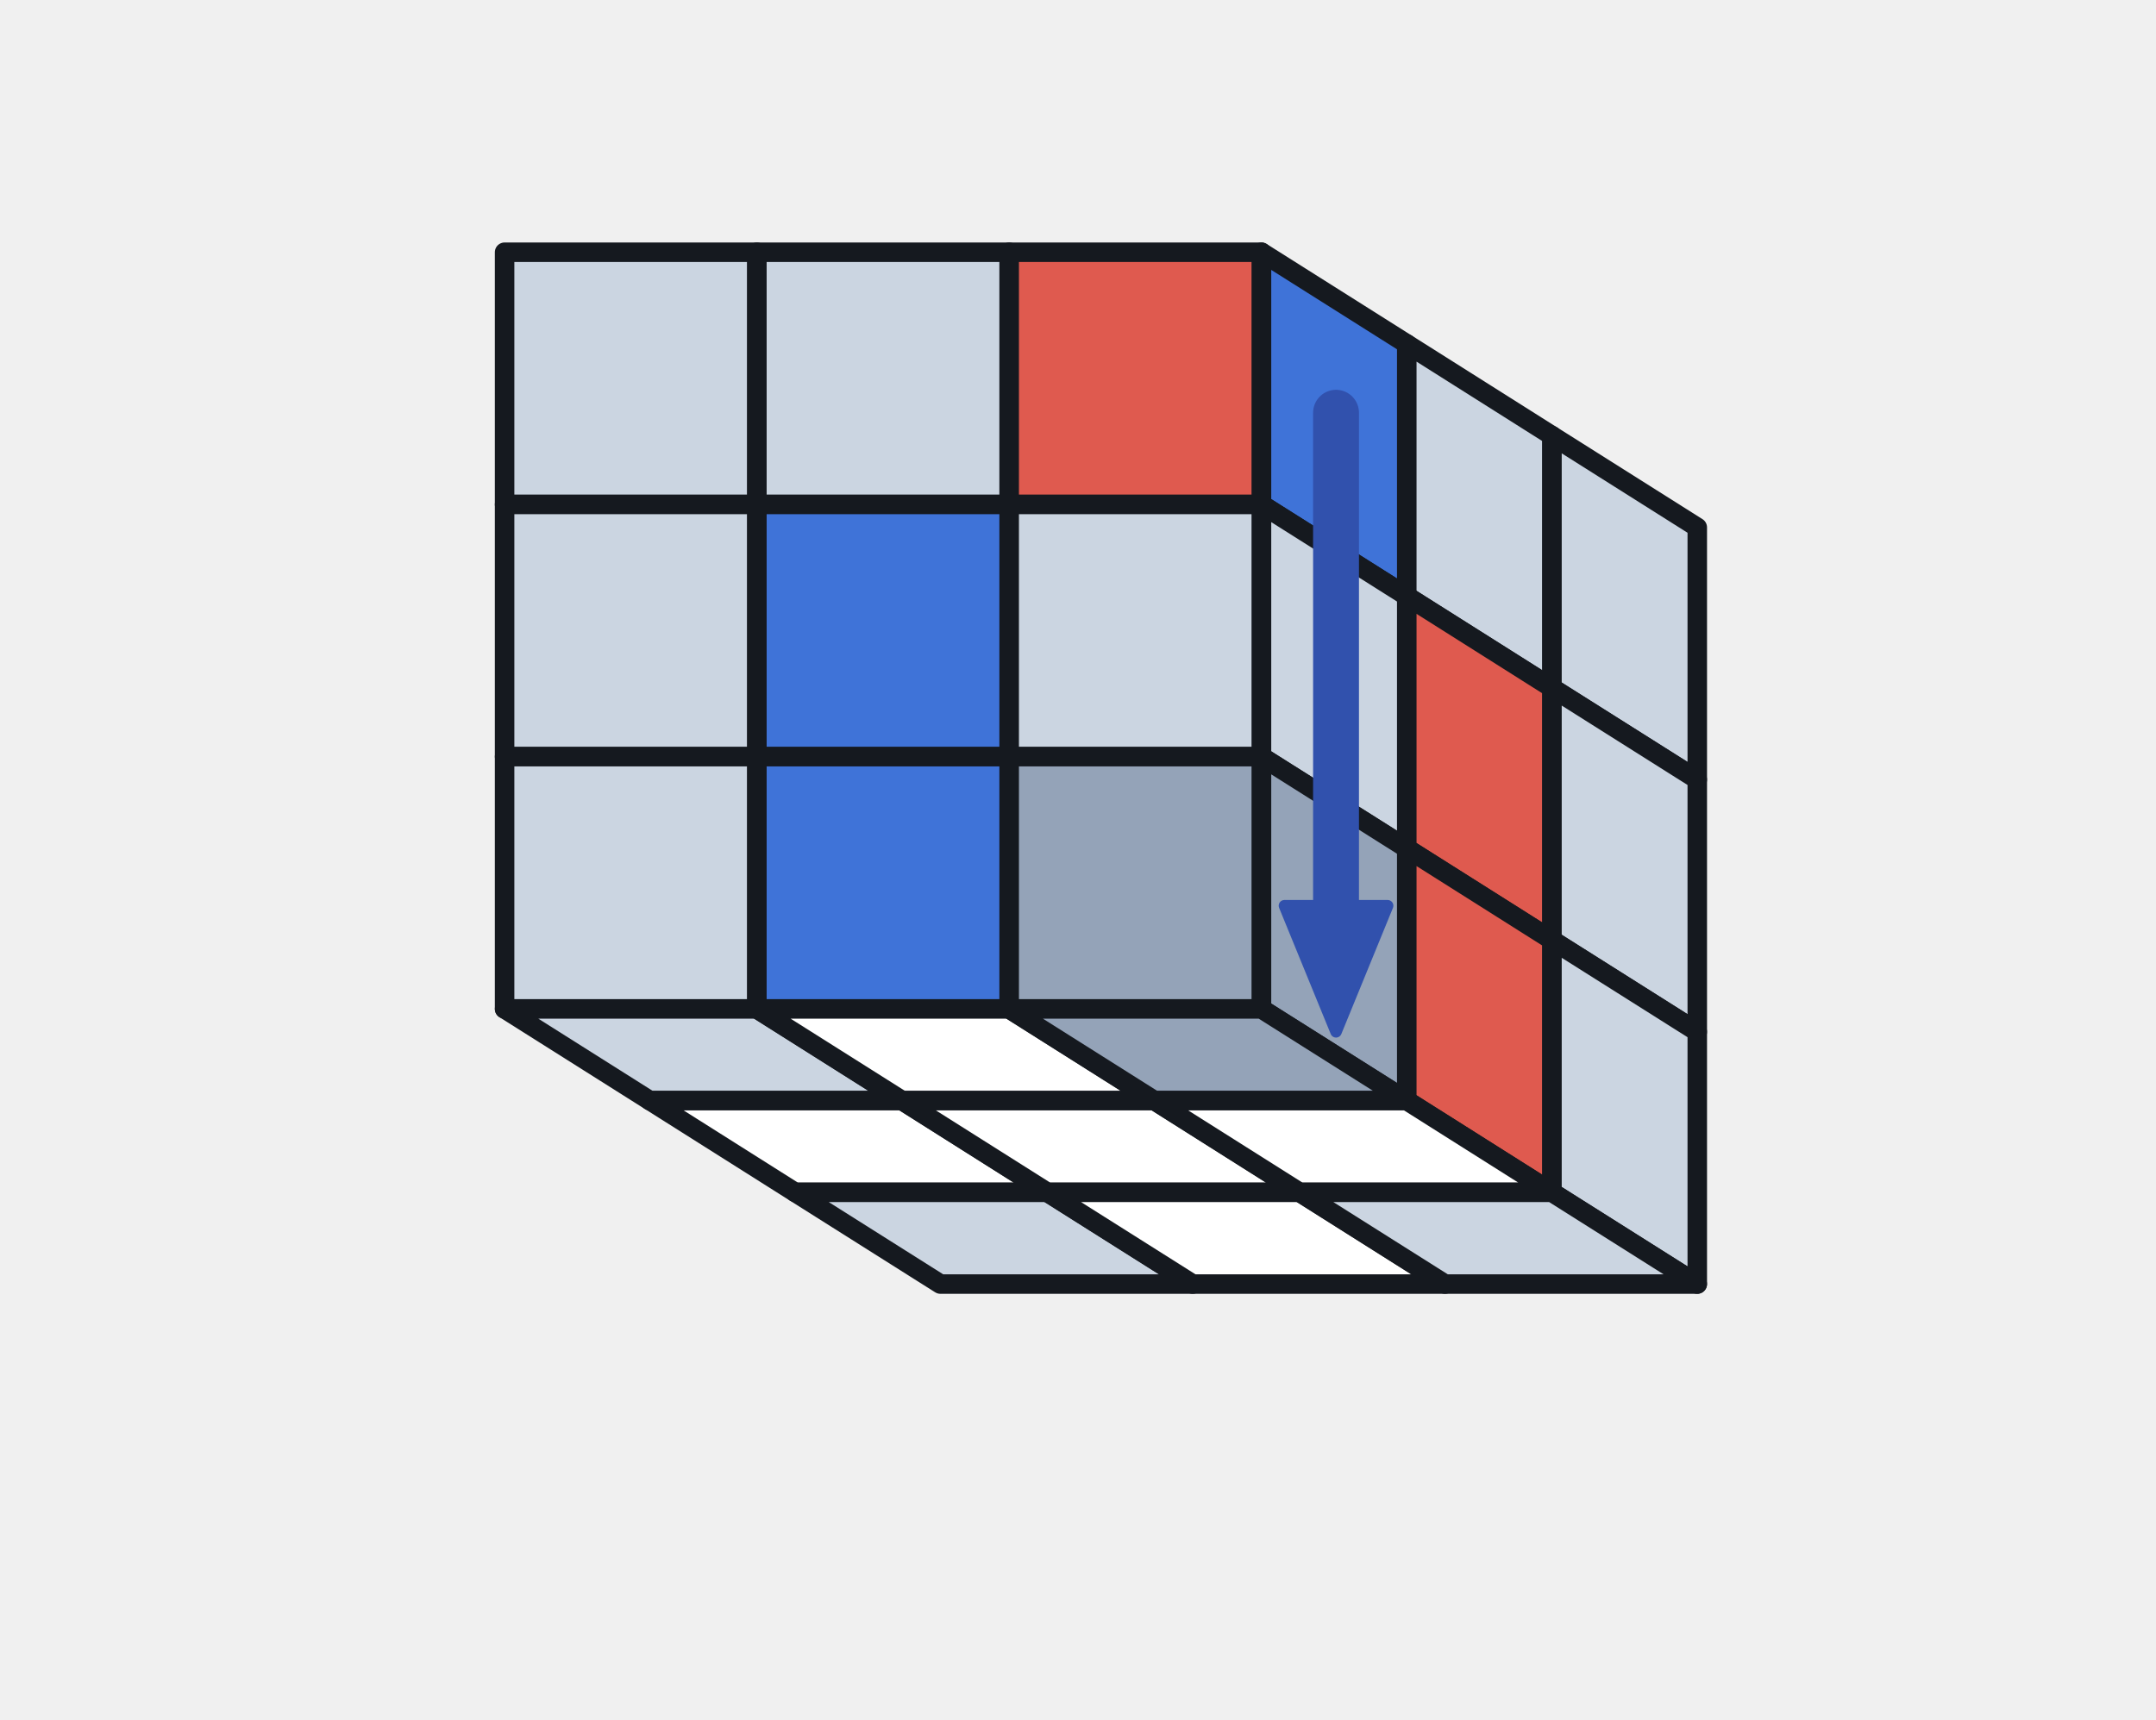
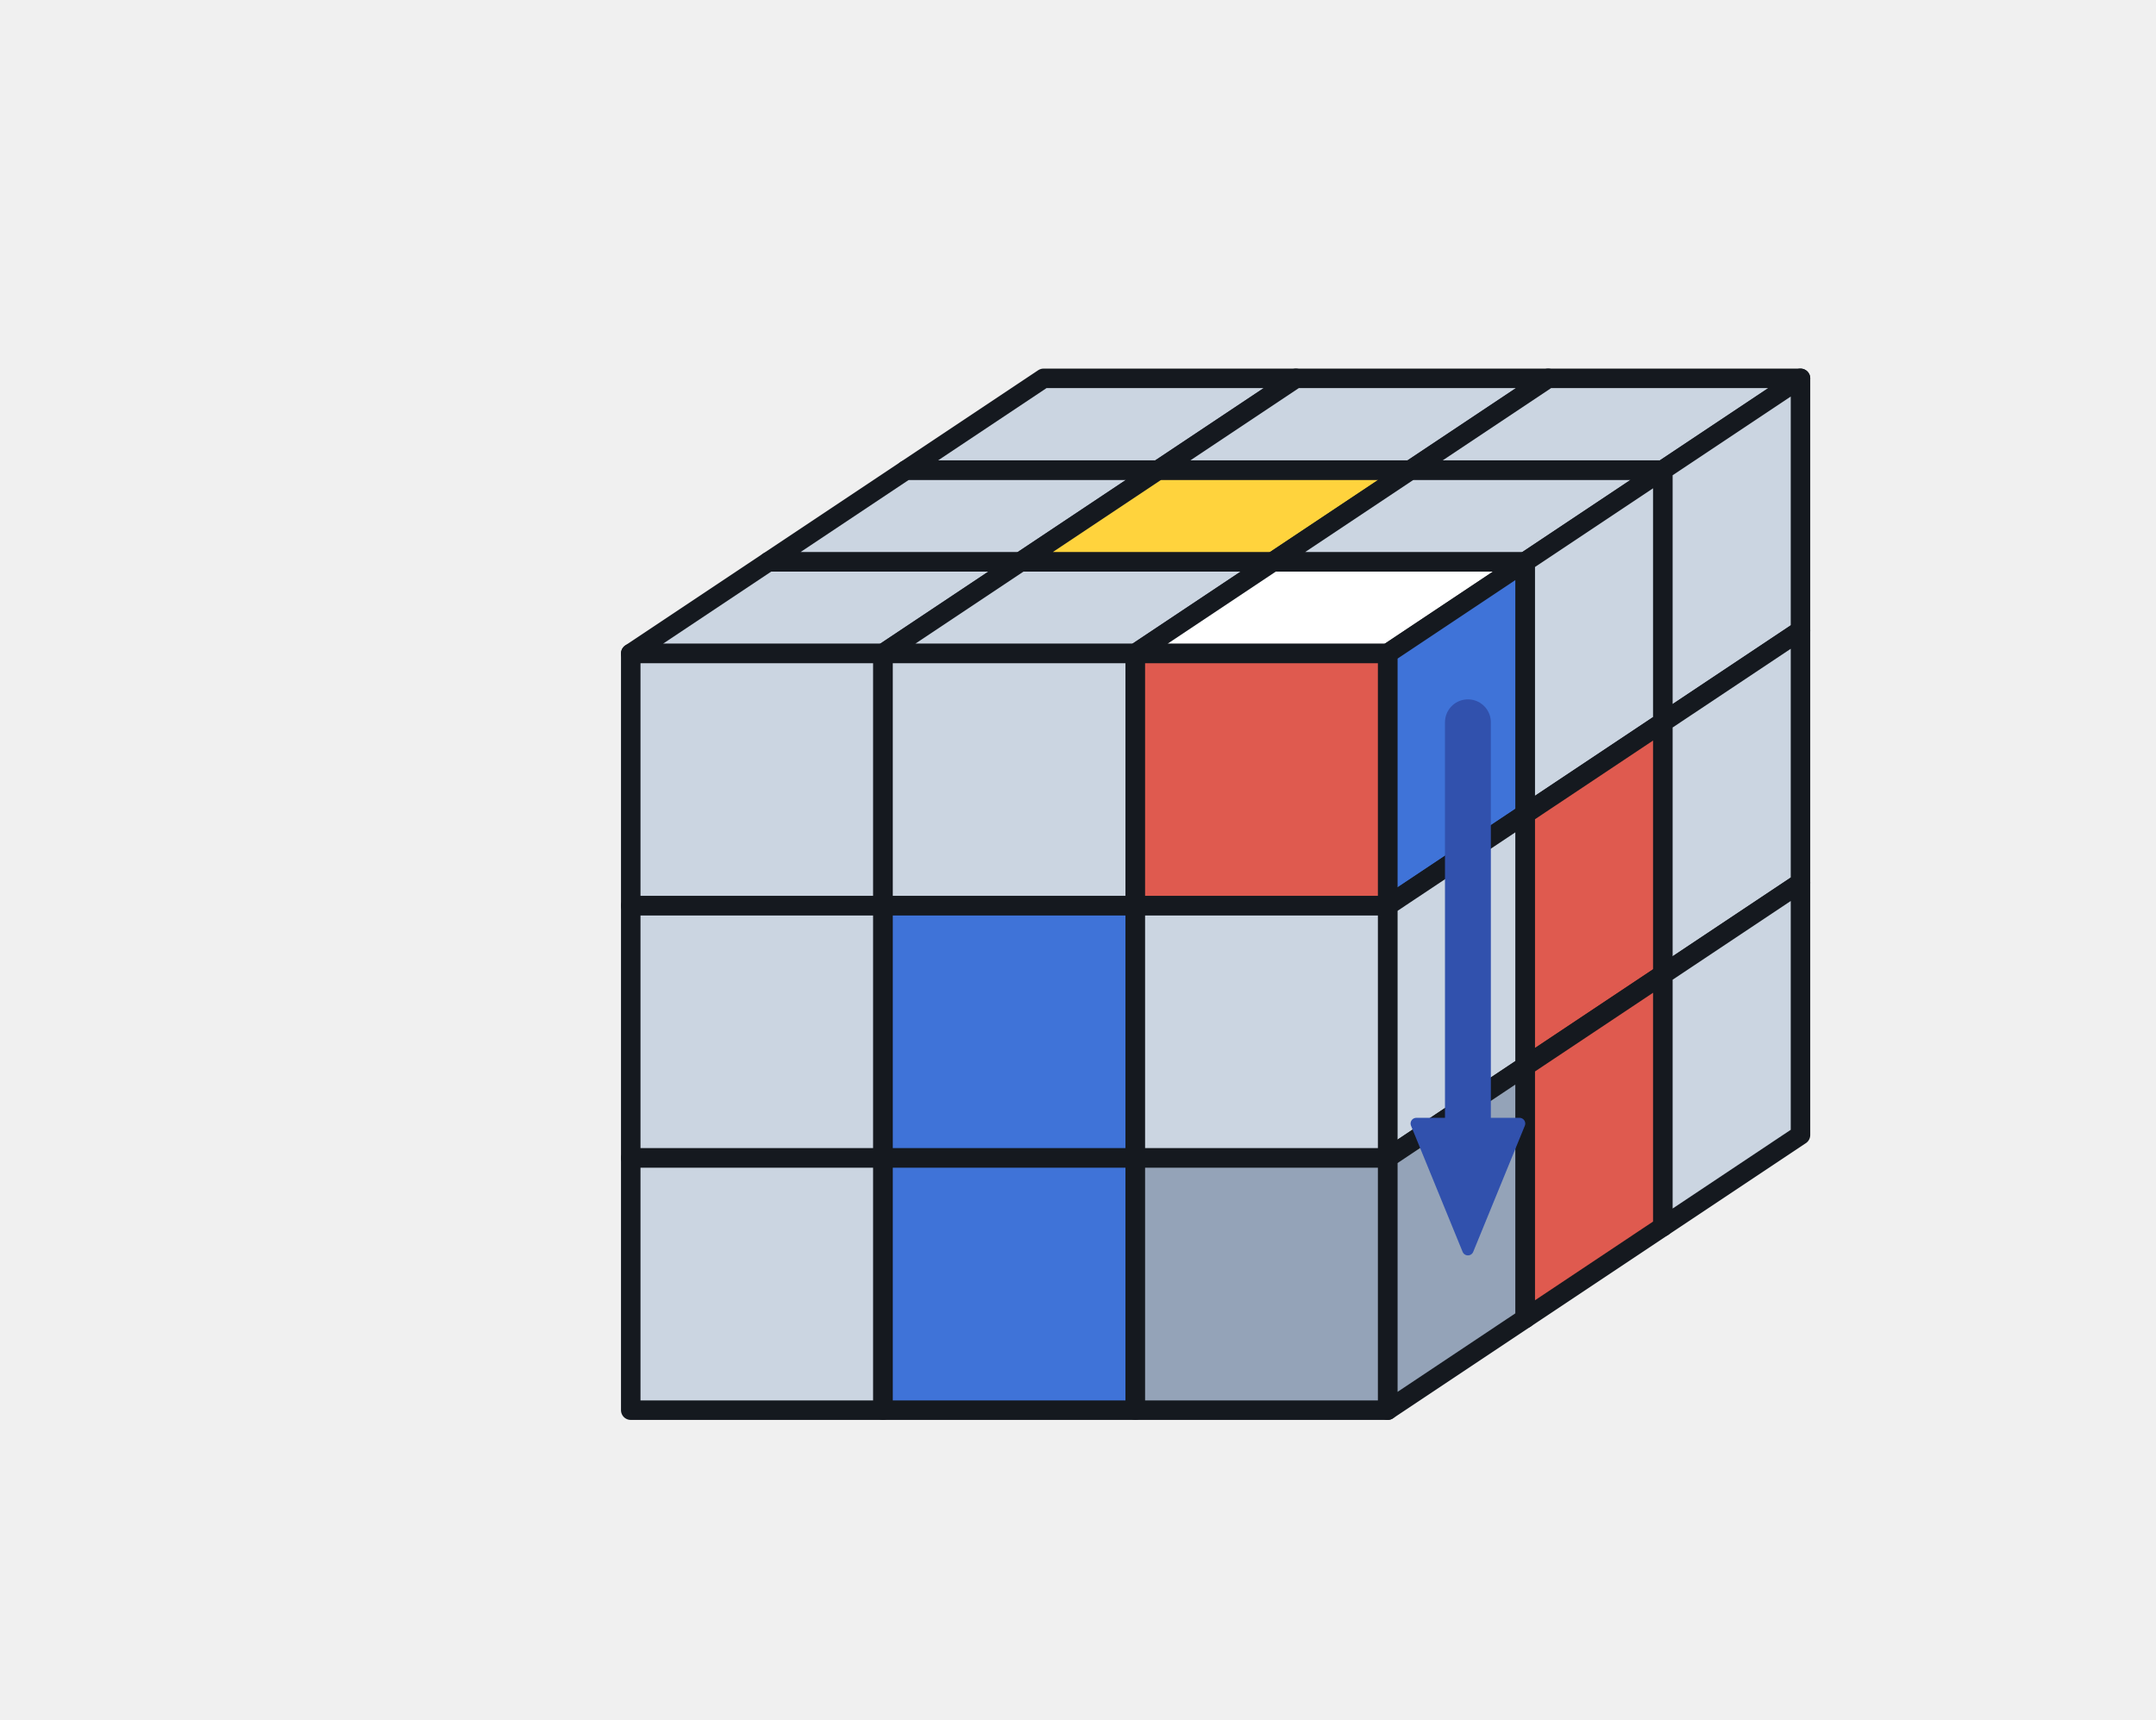
<svg xmlns="http://www.w3.org/2000/svg" viewBox="0 0 188 150" role="img" aria-labelledby="title">
-   <path d="M44 22h66l38 24v66H82L44 88z" fill="#000" opacity="0.04" />
-   <polygon points="44.00,22.00 66.00,22.00 66.00,44.00 44.00,44.00" fill="#cbd5e1" stroke="#15191f" stroke-width="1.7" stroke-linejoin="round" />
-   <polygon points="66.00,22.00 88.00,22.00 88.00,44.00 66.00,44.00" fill="#cbd5e1" stroke="#15191f" stroke-width="1.7" stroke-linejoin="round" />
-   <polygon points="88.00,22.00 110.00,22.00 110.00,44.00 88.00,44.00" fill="#df5a4f" stroke="#15191f" stroke-width="1.7" stroke-linejoin="round" />
-   <polygon points="44.00,44.00 66.00,44.00 66.00,66.00 44.00,66.00" fill="#cbd5e1" stroke="#15191f" stroke-width="1.7" stroke-linejoin="round" />
-   <polygon points="66.00,44.00 88.00,44.00 88.00,66.00 66.00,66.00" fill="#3f73d8" stroke="#15191f" stroke-width="1.7" stroke-linejoin="round" />
-   <polygon points="88.00,44.00 110.00,44.00 110.00,66.00 88.00,66.00" fill="#cbd5e1" stroke="#15191f" stroke-width="1.7" stroke-linejoin="round" />
-   <polygon points="44.00,66.00 66.00,66.00 66.00,88.00 44.00,88.00" fill="#cbd5e1" stroke="#15191f" stroke-width="1.7" stroke-linejoin="round" />
-   <polygon points="66.00,66.00 88.00,66.00 88.00,88.00 66.00,88.00" fill="#3f73d8" stroke="#15191f" stroke-width="1.7" stroke-linejoin="round" />
-   <polygon points="88.00,66.00 110.00,66.00 110.00,88.00 88.00,88.00" fill="#94a3b8" stroke="#15191f" stroke-width="1.7" stroke-linejoin="round" />
-   <polygon points="110.00,22.00 122.67,30.00 122.67,52.00 110.00,44.00" fill="#3f73d8" stroke="#15191f" stroke-width="1.7" stroke-linejoin="round" />
-   <polygon points="122.67,30.00 135.33,38.00 135.33,60.00 122.67,52.00" fill="#cbd5e1" stroke="#15191f" stroke-width="1.7" stroke-linejoin="round" />
-   <polygon points="135.33,38.00 148.00,46.00 148.00,68.00 135.33,60.00" fill="#cbd5e1" stroke="#15191f" stroke-width="1.7" stroke-linejoin="round" />
-   <polygon points="110.00,44.00 122.67,52.00 122.67,74.00 110.00,66.00" fill="#cbd5e1" stroke="#15191f" stroke-width="1.7" stroke-linejoin="round" />
-   <polygon points="122.67,52.00 135.33,60.00 135.33,82.00 122.67,74.00" fill="#df5a4f" stroke="#15191f" stroke-width="1.7" stroke-linejoin="round" />
-   <polygon points="135.33,60.00 148.00,68.00 148.00,90.00 135.33,82.00" fill="#cbd5e1" stroke="#15191f" stroke-width="1.7" stroke-linejoin="round" />
-   <polygon points="110.00,66.00 122.67,74.00 122.67,96.00 110.00,88.00" fill="#94a3b8" stroke="#15191f" stroke-width="1.7" stroke-linejoin="round" />
-   <polygon points="122.67,74.00 135.33,82.00 135.33,104.00 122.67,96.00" fill="#df5a4f" stroke="#15191f" stroke-width="1.7" stroke-linejoin="round" />
-   <polygon points="135.33,82.00 148.00,90.00 148.00,112.00 135.33,104.00" fill="#cbd5e1" stroke="#15191f" stroke-width="1.7" stroke-linejoin="round" />
-   <polygon points="44.00,88.00 66.00,88.00 78.67,96.00 56.67,96.00" fill="#cbd5e1" stroke="#15191f" stroke-width="1.7" stroke-linejoin="round" />
-   <polygon points="66.00,88.00 88.00,88.00 100.67,96.00 78.67,96.00" fill="#ffffff" stroke="#15191f" stroke-width="1.7" stroke-linejoin="round" />
-   <polygon points="88.00,88.00 110.00,88.00 122.67,96.00 100.67,96.00" fill="#94a3b8" stroke="#15191f" stroke-width="1.7" stroke-linejoin="round" />
-   <polygon points="56.67,96.00 78.67,96.00 91.33,104.00 69.33,104.00" fill="#ffffff" stroke="#15191f" stroke-width="1.7" stroke-linejoin="round" />
-   <polygon points="78.67,96.00 100.67,96.00 113.33,104.00 91.33,104.00" fill="#ffffff" stroke="#15191f" stroke-width="1.7" stroke-linejoin="round" />
-   <polygon points="100.67,96.00 122.67,96.00 135.33,104.00 113.33,104.00" fill="#ffffff" stroke="#15191f" stroke-width="1.7" stroke-linejoin="round" />
-   <polygon points="69.33,104.00 91.33,104.00 104.00,112.00 82.00,112.00" fill="#cbd5e1" stroke="#15191f" stroke-width="1.7" stroke-linejoin="round" />
-   <polygon points="91.33,104.00 113.33,104.00 126.00,112.00 104.00,112.00" fill="#ffffff" stroke="#15191f" stroke-width="1.7" stroke-linejoin="round" />
-   <polygon points="113.33,104.00 135.33,104.00 148.00,112.00 126.00,112.00" fill="#cbd5e1" stroke="#15191f" stroke-width="1.7" stroke-linejoin="round" />
-   <path d="M 116.50 36.00 L 116.50 79.00" fill="none" stroke="#3151ad" stroke-width="4" stroke-linecap="round" />
-   <polygon points="116.50,90.00 112.00,79.00 121.00,79.00" fill="#3151ad" stroke="#3151ad" stroke-linejoin="round" />
+   <path d="M55 123h66l36-24V33H91L55 57z" fill="#000" opacity="0.04" />
+   <polygon points="55.00,57.00 67.00,49.00 89.00,49.00 77.00,57.00" fill="#cbd5e1" stroke="#15191f" stroke-width="1.7" stroke-linejoin="round" />
+   <polygon points="67.00,49.00 79.00,41.00 101.00,41.00 89.00,49.00" fill="#cbd5e1" stroke="#15191f" stroke-width="1.7" stroke-linejoin="round" />
+   <polygon points="79.00,41.00 91.00,33.00 113.00,33.00 101.00,41.00" fill="#cbd5e1" stroke="#15191f" stroke-width="1.7" stroke-linejoin="round" />
+   <polygon points="77.00,57.00 89.00,49.00 111.00,49.00 99.00,57.00" fill="#cbd5e1" stroke="#15191f" stroke-width="1.7" stroke-linejoin="round" />
+   <polygon points="89.00,49.00 101.00,41.00 123.00,41.00 111.00,49.00" fill="#ffd33d" stroke="#15191f" stroke-width="1.7" stroke-linejoin="round" />
+   <polygon points="101.00,41.00 113.00,33.00 135.00,33.00 123.00,41.00" fill="#cbd5e1" stroke="#15191f" stroke-width="1.7" stroke-linejoin="round" />
+   <polygon points="99.00,57.00 111.00,49.00 133.00,49.00 121.00,57.00" fill="#ffffff" stroke="#15191f" stroke-width="1.7" stroke-linejoin="round" />
+   <polygon points="111.00,49.00 123.00,41.00 145.00,41.00 133.00,49.00" fill="#cbd5e1" stroke="#15191f" stroke-width="1.7" stroke-linejoin="round" />
+   <polygon points="123.00,41.00 135.00,33.00 157.00,33.00 145.00,41.00" fill="#cbd5e1" stroke="#15191f" stroke-width="1.7" stroke-linejoin="round" />
+   <polygon points="121.00,57.00 133.00,49.00 133.00,71.00 121.00,79.00" fill="#3f73d8" stroke="#15191f" stroke-width="1.7" stroke-linejoin="round" />
+   <polygon points="133.00,49.00 145.00,41.00 145.00,63.00 133.00,71.00" fill="#cbd5e1" stroke="#15191f" stroke-width="1.7" stroke-linejoin="round" />
+   <polygon points="145.00,41.00 157.00,33.00 157.00,55.00 145.00,63.00" fill="#cbd5e1" stroke="#15191f" stroke-width="1.7" stroke-linejoin="round" />
+   <polygon points="121.00,79.00 133.00,71.00 133.00,93.00 121.00,101.00" fill="#cbd5e1" stroke="#15191f" stroke-width="1.7" stroke-linejoin="round" />
+   <polygon points="133.00,71.00 145.00,63.00 145.00,85.00 133.00,93.00" fill="#df5a4f" stroke="#15191f" stroke-width="1.7" stroke-linejoin="round" />
+   <polygon points="145.00,63.00 157.00,55.00 157.00,77.00 145.00,85.00" fill="#cbd5e1" stroke="#15191f" stroke-width="1.7" stroke-linejoin="round" />
+   <polygon points="121.00,101.00 133.00,93.00 133.00,115.00 121.00,123.00" fill="#94a3b8" stroke="#15191f" stroke-width="1.7" stroke-linejoin="round" />
+   <polygon points="133.00,93.00 145.00,85.00 145.00,107.00 133.00,115.00" fill="#df5a4f" stroke="#15191f" stroke-width="1.7" stroke-linejoin="round" />
+   <polygon points="145.00,85.00 157.00,77.00 157.00,99.00 145.00,107.00" fill="#cbd5e1" stroke="#15191f" stroke-width="1.7" stroke-linejoin="round" />
+   <polygon points="55.00,57.00 77.00,57.00 77.00,79.00 55.00,79.00" fill="#cbd5e1" stroke="#15191f" stroke-width="1.7" stroke-linejoin="round" />
+   <polygon points="77.00,57.00 99.00,57.00 99.00,79.00 77.00,79.00" fill="#cbd5e1" stroke="#15191f" stroke-width="1.7" stroke-linejoin="round" />
+   <polygon points="99.00,57.00 121.00,57.00 121.00,79.00 99.00,79.00" fill="#df5a4f" stroke="#15191f" stroke-width="1.7" stroke-linejoin="round" />
+   <polygon points="55.00,79.00 77.00,79.00 77.00,101.00 55.00,101.00" fill="#cbd5e1" stroke="#15191f" stroke-width="1.7" stroke-linejoin="round" />
+   <polygon points="77.00,79.00 99.00,79.00 99.00,101.00 77.00,101.00" fill="#3f73d8" stroke="#15191f" stroke-width="1.7" stroke-linejoin="round" />
+   <polygon points="99.00,79.00 121.00,79.00 121.00,101.00 99.00,101.00" fill="#cbd5e1" stroke="#15191f" stroke-width="1.7" stroke-linejoin="round" />
+   <polygon points="55.00,101.00 77.00,101.00 77.00,123.00 55.00,123.00" fill="#cbd5e1" stroke="#15191f" stroke-width="1.7" stroke-linejoin="round" />
+   <polygon points="77.00,101.00 99.00,101.00 99.00,123.00 77.00,123.00" fill="#3f73d8" stroke="#15191f" stroke-width="1.7" stroke-linejoin="round" />
+   <polygon points="99.00,101.00 121.00,101.00 121.00,123.00 99.00,123.00" fill="#94a3b8" stroke="#15191f" stroke-width="1.7" stroke-linejoin="round" />
+   <path d="M 128.00 63.00 L 128.00 98.00" fill="none" stroke="#3151ad" stroke-width="4" stroke-linecap="round" />
+   <polygon points="128.00,109.00 123.50,98.00 132.50,98.00" fill="#3151ad" stroke="#3151ad" stroke-linejoin="round" />
</svg>
